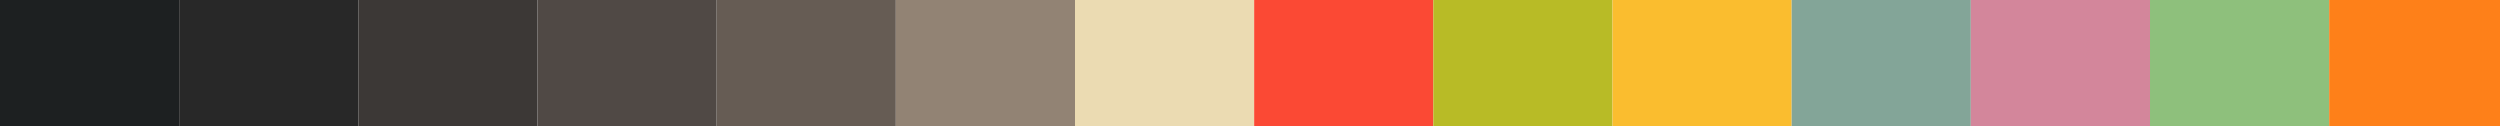
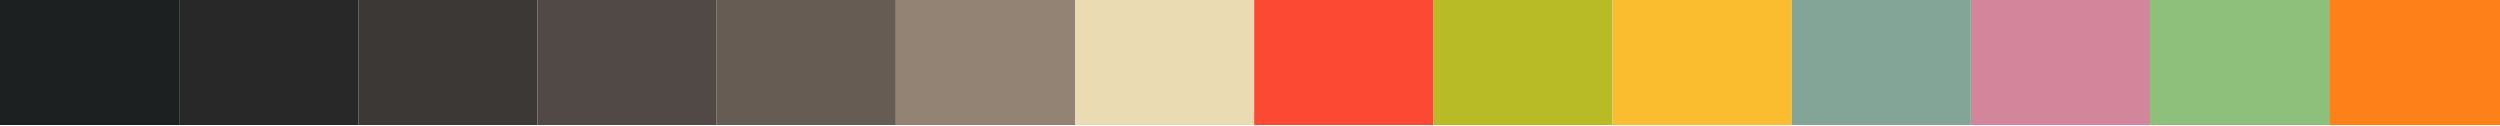
<svg xmlns="http://www.w3.org/2000/svg" width="600" height="30">
-   <rect x="0" y="0" width="43" height="60" fill="#1d2021" />
-   <rect x="43" y="0" width="43" height="60" fill="#282828" />
-   <rect x="86" y="0" width="43" height="60" fill="#3c3836" />
-   <rect x="129" y="0" width="43" height="60" fill="#504945" />
-   <rect x="172" y="0" width="43" height="60" fill="#665c54" />
-   <rect x="215" y="0" width="43" height="60" fill="#928374" />
-   <rect x="258" y="0" width="43" height="60" fill="#ebdbb2" />
-   <rect x="301" y="0" width="43" height="60" fill="#fb4934" />
-   <rect x="344" y="0" width="43" height="60" fill="#b8bb26" />
-   <rect x="387" y="0" width="43" height="60" fill="#fabd2f" />
-   <rect x="430" y="0" width="43" height="60" fill="#83a598" />
-   <rect x="473" y="0" width="43" height="60" fill="#d3869b" />
-   <rect x="516" y="0" width="43" height="60" fill="#8ec07c" />
-   <rect x="559" y="0" width="41" height="60" fill="#fe8019" />
+   <rect x="0" y="0" width="43" height="30" fill="#1d2021" />
+   <rect x="43" y="0" width="43" height="30" fill="#282828" />
+   <rect x="86" y="0" width="43" height="30" fill="#3c3836" />
+   <rect x="129" y="0" width="43" height="30" fill="#504945" />
+   <rect x="172" y="0" width="43" height="30" fill="#665c54" />
+   <rect x="215" y="0" width="43" height="30" fill="#928374" />
+   <rect x="258" y="0" width="43" height="30" fill="#ebdbb2" />
+   <rect x="301" y="0" width="43" height="30" fill="#fb4934" />
+   <rect x="344" y="0" width="43" height="30" fill="#b8bb26" />
+   <rect x="387" y="0" width="43" height="30" fill="#fabd2f" />
+   <rect x="430" y="0" width="43" height="30" fill="#83a598" />
+   <rect x="473" y="0" width="43" height="30" fill="#d3869b" />
+   <rect x="516" y="0" width="43" height="30" fill="#8ec07c" />
+   <rect x="559" y="0" width="41" height="30" fill="#fe8019" />
</svg>
